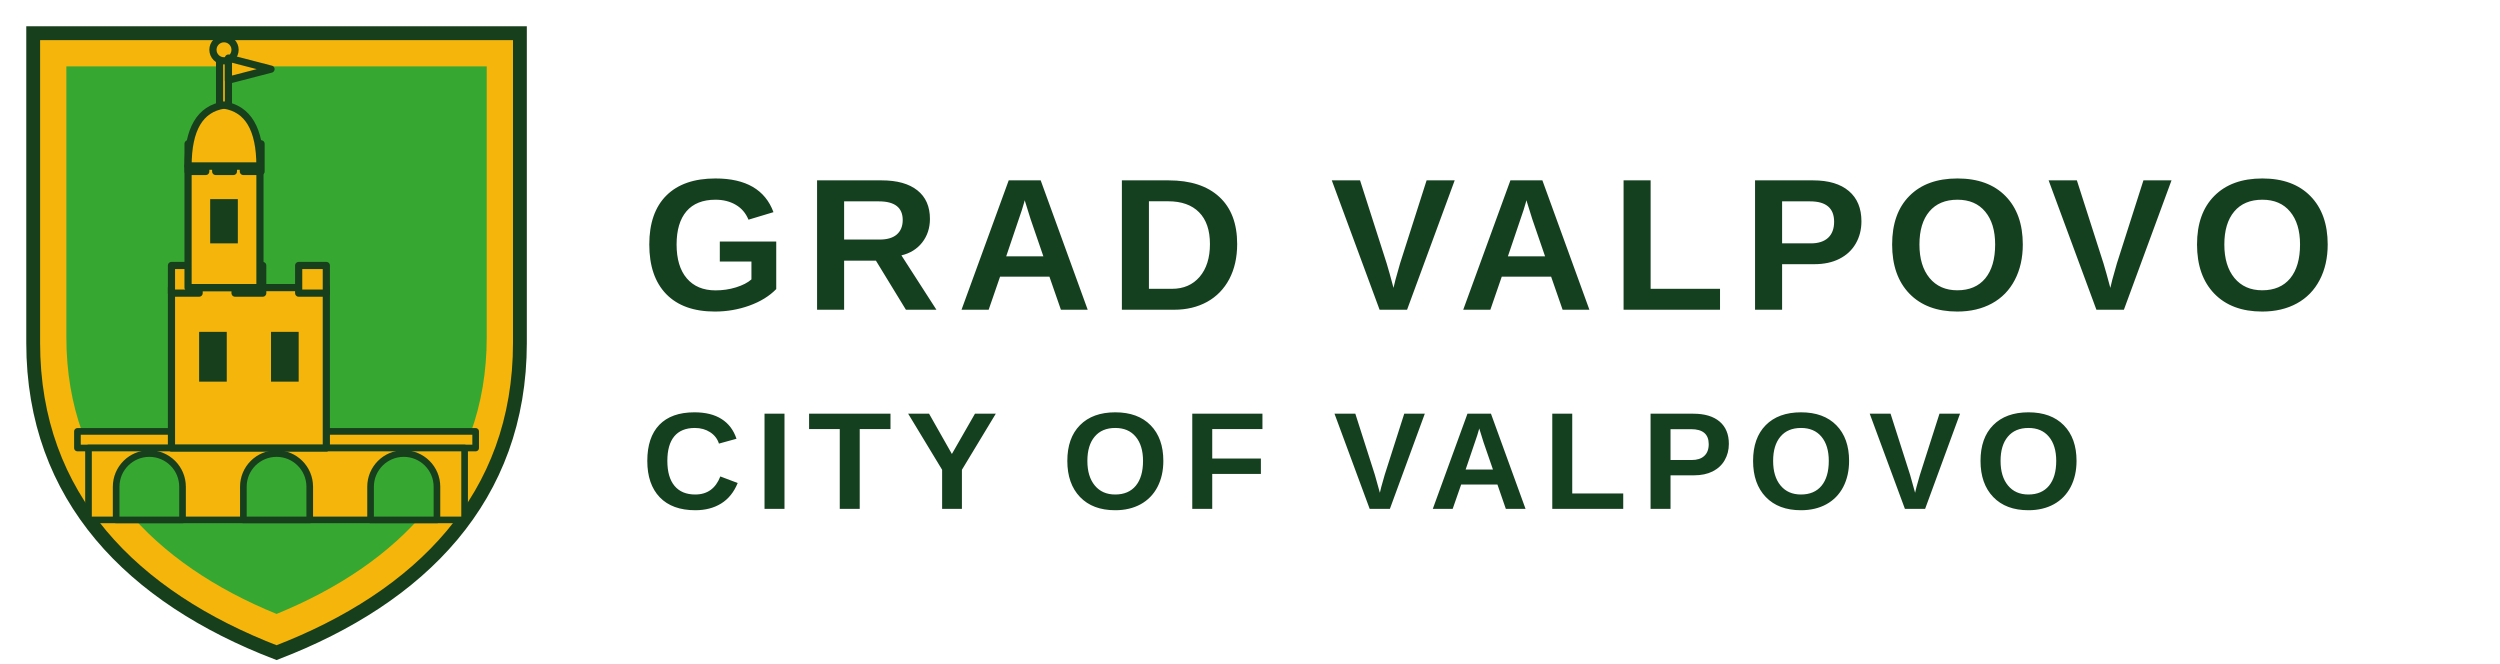
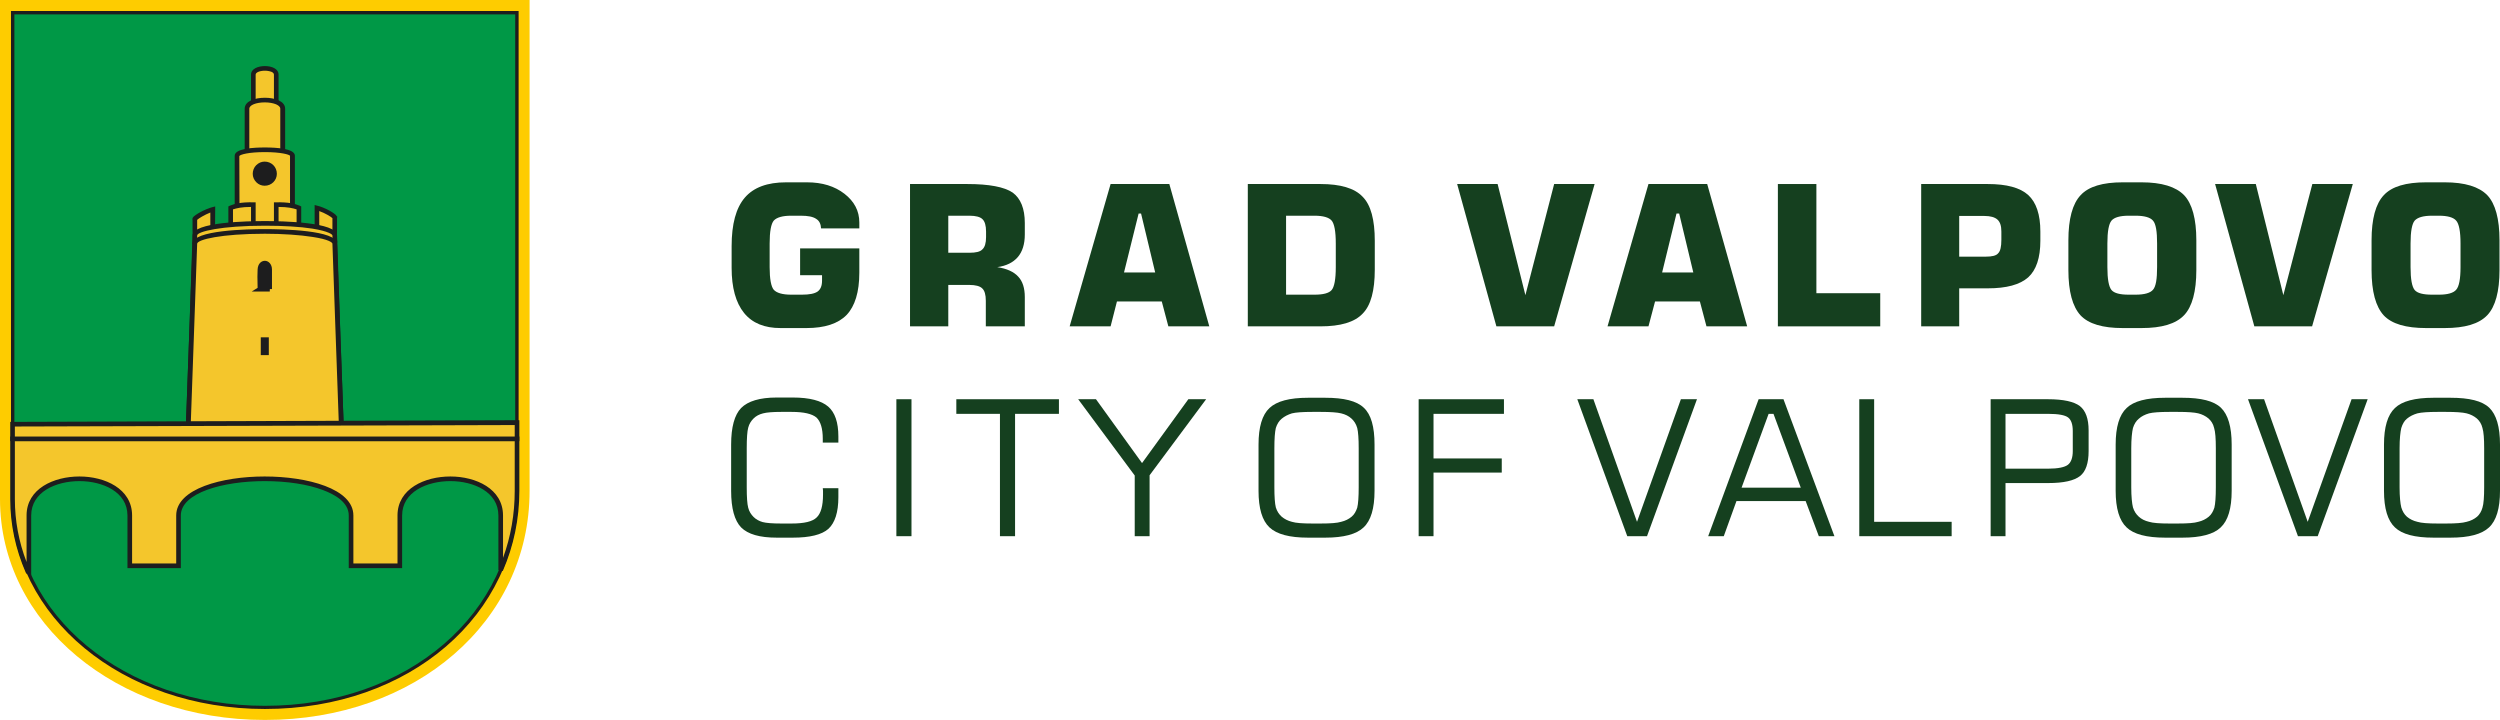
- <svg xmlns="http://www.w3.org/2000/svg" viewBox="0 0 452 120" role="img" aria-label="Grad Valpovo — City of Valpovo">
-   <g>
-     <path d="M6,6 H94 V62 C94,90 76,108 50,118 C24,108 6,90 6,62 Z" fill="#f5b50a" stroke="#173f1c" stroke-width="2.5" />
-     <path d="M12,12 H88 V61 C88,86 72,102 50,111 C28,102 12,86 12,61 Z" fill="#36a832" />
-     <g stroke="#173f1c" stroke-width="1.2" stroke-linejoin="round">
-       <rect x="14" y="78" width="72" height="3" fill="#f5b50a" />
-       <rect x="16" y="81" width="68" height="13" fill="#f5b50a" />
-       <path d="M21,94 V88 A6,6 0 0 1 33,88 V94 Z" fill="#36a832" />
-       <path d="M44,94 V88 A6,6 0 0 1 56,88 V94 Z" fill="#36a832" />
-       <path d="M67,94 V88 A6,6 0 0 1 79,88 V94 Z" fill="#36a832" />
-     </g>
-     <g fill="#f5b50a" stroke="#173f1c" stroke-width="1.3" stroke-linejoin="round">
-       <rect x="31" y="52" width="28" height="29" />
-       <rect x="31" y="48" width="5" height="5" />
-       <rect x="42.5" y="48" width="5" height="5" />
-       <rect x="54" y="48" width="5" height="5" />
-       <rect x="34" y="30" width="13" height="22" />
-       <rect x="34" y="26" width="3.2" height="5" />
-       <rect x="39" y="26" width="3.2" height="5" />
-       <rect x="44" y="26" width="3.2" height="5" />
-       <path d="M34,30 Q34,20 40.5,19 Q47,20 47,30 Z" />
-       <rect x="39.7" y="10" width="1.6" height="9" />
-       <circle cx="40.5" cy="9" r="2" />
-       <path d="M41.3,10.5 L49,12.5 L41.3,14.5 Z" />
-     </g>
-     <rect x="36" y="60" width="5" height="9" fill="#173f1c" />
-     <rect x="49" y="60" width="5" height="9" fill="#173f1c" />
-     <rect x="38" y="36" width="5" height="8" fill="#173f1c" />
-   </g>
-   <g fill="#15401f" font-family="'Segoe UI', system-ui, Arial, sans-serif" text-rendering="geometricPrecision">
-     <text x="116" y="56" font-size="34" font-weight="700" letter-spacing="3">GRAD VALPOVO</text>
-     <text x="116" y="92" font-size="25" font-weight="600" letter-spacing="2.5">CITY OF VALPOVO</text>
+ <svg xmlns="http://www.w3.org/2000/svg" xml:space="preserve" width="816px" height="235px" version="1.0" style="shape-rendering:geometricPrecision; text-rendering:geometricPrecision; image-rendering:optimizeQuality; fill-rule:evenodd; clip-rule:evenodd" viewBox="0 0 102.58 29.54">
+   <defs>
+     <style type="text/css">
+    
+     .fil0 {fill:#15401F;fill-rule:nonzero}
+     .fil1 {fill:#FECC00;fill-rule:nonzero}
+     .fil4 {fill:#F4C62C;fill-rule:nonzero}
+     .fil3 {fill:#1D1D1E;fill-rule:nonzero}
+     .fil2 {fill:#009846;fill-rule:nonzero}
+    
+   </style>
+   </defs>
+   <g id="Layer_x0020_1">
+     <path class="fil0" d="M35.26 9.37l-1.57 0c-0.01,-0.18 -0.07,-0.31 -0.2,-0.39 -0.13,-0.09 -0.34,-0.13 -0.63,-0.13l-0.4 0c-0.35,0 -0.59,0.07 -0.71,0.2 -0.11,0.13 -0.17,0.44 -0.17,0.94l0 0.97c0,0.49 0.06,0.8 0.17,0.93 0.12,0.13 0.36,0.2 0.71,0.2l0.44 0c0.31,0 0.52,-0.04 0.65,-0.13 0.12,-0.09 0.18,-0.23 0.18,-0.45l0 -0.22 -0.9 0 0 -1.1 2.43 0 0 1c0,0.79 -0.18,1.37 -0.52,1.73 -0.35,0.36 -0.9,0.54 -1.65,0.54l-1.06 0c-0.66,0 -1.16,-0.2 -1.5,-0.62 -0.34,-0.42 -0.51,-1.04 -0.51,-1.85l0 -0.89c0,-0.91 0.18,-1.57 0.54,-1.99 0.36,-0.42 0.92,-0.63 1.7,-0.63l0.85 0c0.63,0 1.14,0.16 1.54,0.47 0.4,0.31 0.61,0.7 0.61,1.18l0 0.24z" />
+     <path class="fil0" d="M38.91 10.37l0.87 0c0.26,0 0.44,-0.04 0.53,-0.14 0.1,-0.09 0.15,-0.26 0.15,-0.5l0 -0.23c0,-0.24 -0.05,-0.42 -0.15,-0.51 -0.09,-0.09 -0.27,-0.14 -0.53,-0.14l-0.87 0 0 1.52zm-1.57 3.02l0 -5.84 2.35 0c0.9,0 1.52,0.12 1.86,0.35 0.33,0.24 0.5,0.66 0.5,1.25l0 0.47c0,0.4 -0.1,0.71 -0.29,0.93 -0.19,0.22 -0.47,0.36 -0.84,0.41 0.39,0.06 0.68,0.19 0.86,0.39 0.18,0.19 0.27,0.47 0.27,0.84l0 1.2 -1.6 0 0 -1.05c0,-0.25 -0.05,-0.42 -0.15,-0.51 -0.09,-0.09 -0.27,-0.14 -0.53,-0.14l-0.86 0 0 1.7 -1.57 0z" />
+     <path class="fil0" d="M46.12 11.18l1.28 0 -0.58 -2.42 -0.1 0 -0.6 2.42zm-2.23 2.21l1.68 -5.84 2.41 0 1.64 5.84 -1.68 0 -0.27 -1.02 -1.84 0 -0.26 1.02 -1.68 0z" />
+     <path class="fil0" d="M52.77 12.09l1.17 0c0.35,0 0.59,-0.06 0.7,-0.19 0.11,-0.13 0.17,-0.44 0.17,-0.94l0 -0.97c0,-0.5 -0.06,-0.81 -0.17,-0.94 -0.11,-0.13 -0.35,-0.2 -0.7,-0.2l-1.17 0 0 3.24zm-1.57 1.3l0 -5.84 2.98 0c0.82,0 1.4,0.17 1.73,0.52 0.34,0.34 0.5,0.95 0.5,1.81l0 1.18c0,0.86 -0.16,1.47 -0.5,1.81 -0.33,0.35 -0.91,0.52 -1.73,0.52l-2.98 0z" />
+     <path class="fil0" d="M59.79 7.55l1.66 0 1.14 4.56 1.18 -4.56 1.66 0 -1.66 5.84 -2.37 0 -1.61 -5.84z" />
+     <path class="fil0" d="M68.2 11.18l1.28 0 -0.58 -2.42 -0.11 0 -0.59 2.42zm-2.24 2.21l1.68 -5.84 2.41 0 1.64 5.84 -1.67 0 -0.27 -1.02 -1.84 0 -0.27 1.02 -1.68 0z" />
+     <path class="fil0" d="M72.95 13.39l0 -5.84 1.58 0 0 4.48 2.62 0 0 1.36 -4.2 0z" />
+     <path class="fil0" d="M80.39 10.53l1.09 0c0.26,0 0.43,-0.04 0.51,-0.14 0.09,-0.09 0.13,-0.27 0.13,-0.55l0 -0.34c0,-0.23 -0.05,-0.39 -0.16,-0.49 -0.11,-0.1 -0.29,-0.15 -0.54,-0.15l-1.03 0 0 1.67zm-1.56 2.86l0 -5.84 2.73 0c0.78,0 1.33,0.15 1.66,0.45 0.33,0.3 0.5,0.8 0.5,1.5l0 0.38c0,0.7 -0.17,1.2 -0.5,1.5 -0.34,0.3 -0.89,0.45 -1.66,0.45l-1.17 0 0 1.56 -1.56 0z" />
+     <path class="fil0" d="M86.47 9.99l0 0.97c0,0.5 0.06,0.81 0.17,0.94 0.11,0.13 0.35,0.19 0.7,0.19l0.29 0c0.36,0 0.6,-0.07 0.71,-0.2 0.12,-0.13 0.17,-0.44 0.17,-0.93l0 -0.97c0,-0.49 -0.05,-0.81 -0.17,-0.94 -0.11,-0.13 -0.35,-0.2 -0.71,-0.2l-0.29 0c-0.35,0 -0.59,0.07 -0.7,0.2 -0.11,0.13 -0.17,0.44 -0.17,0.94zm-1.6 -0.13c0,-0.88 0.17,-1.5 0.5,-1.85 0.33,-0.36 0.91,-0.53 1.73,-0.53l0.77 0c0.83,0 1.41,0.18 1.75,0.53 0.33,0.35 0.5,0.97 0.5,1.85l0 1.22c0,0.88 -0.17,1.5 -0.5,1.85 -0.34,0.36 -0.92,0.53 -1.75,0.53l-0.77 0c-0.82,0 -1.4,-0.17 -1.73,-0.52 -0.33,-0.36 -0.5,-0.98 -0.5,-1.86l0 -1.22z" />
+     <path class="fil0" d="M90.89 7.55l1.67 0 1.13 4.56 1.19 -4.56 1.66 0 -1.67 5.84 -2.37 0 -1.61 -5.84z" />
+     <path class="fil0" d="M98.91 9.99l0 0.97c0,0.5 0.06,0.81 0.17,0.94 0.11,0.13 0.35,0.19 0.71,0.19l0.29 0c0.35,0 0.59,-0.07 0.7,-0.2 0.12,-0.13 0.18,-0.44 0.18,-0.93l0 -0.97c0,-0.49 -0.06,-0.81 -0.18,-0.94 -0.11,-0.13 -0.35,-0.2 -0.7,-0.2l-0.29 0c-0.36,0 -0.59,0.07 -0.71,0.2 -0.11,0.13 -0.17,0.44 -0.17,0.94zm-1.6 -0.13c0,-0.88 0.17,-1.5 0.5,-1.85 0.33,-0.36 0.91,-0.53 1.74,-0.53l0.76 0c0.83,0 1.41,0.18 1.75,0.53 0.33,0.35 0.5,0.97 0.5,1.85l0 1.22c0,0.88 -0.17,1.5 -0.5,1.85 -0.34,0.36 -0.92,0.53 -1.75,0.53l-0.76 0c-0.83,0 -1.41,-0.17 -1.74,-0.52 -0.33,-0.36 -0.5,-0.98 -0.5,-1.86l0 -1.22z" />
+     <path class="fil0" d="M30 18.24c0,-0.72 0.14,-1.22 0.41,-1.5 0.28,-0.28 0.76,-0.43 1.46,-0.43l0.66 0c0.69,0 1.17,0.13 1.45,0.37 0.28,0.24 0.42,0.65 0.42,1.23l0 0.25 -0.64 0 0 -0.16c0,-0.42 -0.09,-0.71 -0.26,-0.87 -0.18,-0.15 -0.51,-0.23 -1.02,-0.23l-0.43 0c-0.34,0 -0.59,0.02 -0.74,0.06 -0.16,0.04 -0.29,0.11 -0.39,0.21 -0.1,0.1 -0.18,0.22 -0.22,0.38 -0.04,0.15 -0.06,0.43 -0.06,0.84l0 1.6c0,0.41 0.02,0.69 0.06,0.84 0.04,0.16 0.12,0.28 0.22,0.38 0.1,0.1 0.23,0.17 0.37,0.21 0.15,0.04 0.4,0.06 0.76,0.06l0.43 0c0.52,0 0.86,-0.08 1.03,-0.25 0.17,-0.16 0.26,-0.47 0.26,-0.93 0,-0.07 0,-0.13 0,-0.17 0,-0.03 -0.01,-0.07 -0.01,-0.1l0.64 0 0 0.37c0,0.62 -0.14,1.05 -0.41,1.3 -0.27,0.24 -0.76,0.36 -1.46,0.36l-0.66 0c-0.7,0 -1.18,-0.14 -1.46,-0.42 -0.27,-0.28 -0.41,-0.78 -0.41,-1.5l0 -1.9z" />
+     <path class="fil0" d="M36.78 16.38l0.62 0 0 5.62 -0.62 0 0 -5.62z" />
+     <path class="fil0" d="M39.24 16.98l0 -0.6 4.21 0 0 0.6 -1.8 0 0 5.02 -0.62 0 0 -5.02 -1.79 0z" />
+     <path class="fil0" d="M47.17 22l-0.61 0 0 -2.49 -2.32 -3.13 0.73 0 1.89 2.62 1.9 -2.62 0.73 0 -2.32 3.12 0 2.5z" />
+     <path class="fil0" d="M54.19 16.9l-0.34 0c-0.4,0 -0.68,0.02 -0.84,0.06 -0.16,0.05 -0.3,0.12 -0.42,0.22 -0.11,0.09 -0.19,0.22 -0.24,0.38 -0.04,0.17 -0.06,0.44 -0.06,0.84l0 1.59c0,0.39 0.02,0.67 0.06,0.83 0.05,0.16 0.13,0.28 0.24,0.38 0.12,0.1 0.26,0.17 0.42,0.21 0.16,0.05 0.44,0.07 0.84,0.07l0.34 0c0.4,0 0.68,-0.02 0.84,-0.07 0.17,-0.04 0.31,-0.11 0.43,-0.21 0.11,-0.09 0.18,-0.22 0.23,-0.37 0.04,-0.16 0.06,-0.44 0.06,-0.84l0 -1.6c0,-0.39 -0.02,-0.67 -0.06,-0.83 -0.05,-0.17 -0.13,-0.29 -0.24,-0.39 -0.11,-0.1 -0.25,-0.17 -0.42,-0.21 -0.16,-0.04 -0.44,-0.06 -0.84,-0.06zm-2.55 1.34c0,-0.72 0.15,-1.22 0.45,-1.5 0.3,-0.28 0.82,-0.42 1.58,-0.42l0.71 0c0.76,0 1.29,0.13 1.58,0.41 0.3,0.28 0.44,0.78 0.44,1.51l0 1.9c0,0.72 -0.15,1.22 -0.45,1.5 -0.29,0.28 -0.82,0.42 -1.57,0.42l-0.71 0c-0.76,0 -1.28,-0.14 -1.58,-0.42 -0.3,-0.28 -0.45,-0.78 -0.45,-1.5l0 -1.9z" />
+     <path class="fil0" d="M58.21 22l0 -5.62 3.5 0 0 0.6 -2.89 0 0 1.83 2.8 0 0 0.58 -2.8 0 0 2.61 -0.61 0z" />
+     <path class="fil0" d="M64.72 16.38l0.66 0 1.79 5.03 1.8 -5.03 0.66 0 -2.05 5.62 -0.81 0 -2.05 -5.62z" />
+     <path class="fil0" d="M71.46 20.01l2.43 0 -1.12 -3.03 -0.2 0 -1.11 3.03zm-1.37 1.99l2.07 -5.62 1.02 0 2.09 5.62 -0.64 0 -0.54 -1.44 -2.84 0 -0.52 1.44 -0.64 0z" />
+     <path class="fil0" d="M76.29 22l0 -5.62 0.61 0 0 5.03 3.18 0 0 0.59 -3.79 0z" />
+     <path class="fil0" d="M85.05 18.51l0 -0.82c0,-0.27 -0.06,-0.46 -0.19,-0.56 -0.13,-0.1 -0.4,-0.15 -0.83,-0.15l-1.74 0 0 2.25 1.74 0c0.42,0 0.69,-0.06 0.82,-0.16 0.13,-0.1 0.2,-0.29 0.2,-0.56zm-3.37 3.49l0 -5.62 2.36 0c0.63,0 1.06,0.1 1.3,0.28 0.24,0.19 0.36,0.52 0.36,1l0 0.85c0,0.5 -0.12,0.84 -0.35,1.02 -0.24,0.19 -0.67,0.29 -1.31,0.29l-1.75 0 0 2.18 -0.61 0z" />
+     <path class="fil0" d="M89.36 16.9l-0.35 0c-0.39,0 -0.67,0.02 -0.83,0.06 -0.17,0.05 -0.31,0.12 -0.42,0.22 -0.11,0.09 -0.19,0.22 -0.24,0.38 -0.04,0.17 -0.07,0.44 -0.07,0.84l0 1.59c0,0.39 0.03,0.67 0.07,0.83 0.05,0.16 0.13,0.28 0.24,0.38 0.11,0.1 0.25,0.17 0.42,0.21 0.16,0.05 0.44,0.07 0.83,0.07l0.35 0c0.4,0 0.68,-0.02 0.84,-0.07 0.17,-0.04 0.31,-0.11 0.43,-0.21 0.11,-0.09 0.18,-0.22 0.23,-0.37 0.04,-0.16 0.06,-0.44 0.06,-0.84l0 -1.6c0,-0.39 -0.02,-0.67 -0.07,-0.83 -0.04,-0.17 -0.12,-0.29 -0.23,-0.39 -0.12,-0.1 -0.26,-0.17 -0.42,-0.21 -0.16,-0.04 -0.44,-0.06 -0.84,-0.06zm-2.55 1.34c0,-0.72 0.15,-1.22 0.45,-1.5 0.29,-0.28 0.82,-0.42 1.58,-0.42l0.71 0c0.76,0 1.29,0.13 1.58,0.41 0.29,0.28 0.44,0.78 0.44,1.51l0 1.9c0,0.72 -0.15,1.22 -0.45,1.5 -0.29,0.28 -0.82,0.42 -1.57,0.42l-0.71 0c-0.76,0 -1.29,-0.14 -1.58,-0.42 -0.3,-0.28 -0.45,-0.78 -0.45,-1.5l0 -1.9z" />
+     <path class="fil0" d="M92.24 16.38l0.66 0 1.79 5.03 1.8 -5.03 0.66 0 -2.05 5.62 -0.81 0 -2.05 -5.62z" />
+     <path class="fil0" d="M100.37 16.9l-0.35 0c-0.39,0 -0.67,0.02 -0.83,0.06 -0.17,0.05 -0.31,0.12 -0.43,0.22 -0.11,0.09 -0.18,0.22 -0.23,0.38 -0.04,0.17 -0.07,0.44 -0.07,0.84l0 1.59c0,0.39 0.03,0.67 0.07,0.83 0.05,0.16 0.12,0.28 0.23,0.38 0.12,0.1 0.26,0.17 0.43,0.21 0.16,0.05 0.44,0.07 0.83,0.07l0.35 0c0.39,0 0.67,-0.02 0.84,-0.07 0.17,-0.04 0.31,-0.11 0.43,-0.21 0.1,-0.09 0.18,-0.22 0.22,-0.37 0.05,-0.16 0.07,-0.44 0.07,-0.84l0 -1.6c0,-0.39 -0.02,-0.67 -0.07,-0.83 -0.04,-0.17 -0.12,-0.29 -0.23,-0.39 -0.12,-0.1 -0.26,-0.17 -0.42,-0.21 -0.16,-0.04 -0.44,-0.06 -0.84,-0.06zm-2.55 1.34c0,-0.72 0.15,-1.22 0.45,-1.5 0.29,-0.28 0.82,-0.42 1.58,-0.42l0.7 0c0.77,0 1.3,0.13 1.59,0.41 0.29,0.28 0.44,0.78 0.44,1.51l0 1.9c0,0.72 -0.15,1.22 -0.45,1.5 -0.3,0.28 -0.82,0.42 -1.58,0.42l-0.7 0c-0.76,0 -1.29,-0.14 -1.58,-0.42 -0.3,-0.28 -0.45,-0.78 -0.45,-1.5l0 -1.9z" />
+     <path class="fil1" d="M1.04 1.04l0 19.44c0,4.5 4.31,8.02 9.83,8.02 5.6,0 9.82,-3.59 9.82,-8.36l0 -19.1 -19.65 0zm9.83 28.5c-6.1,0 -10.87,-3.98 -10.87,-9.06l0 -20.48 21.73 0 0 20.14c0,5.36 -4.67,9.4 -10.86,9.4z" />
+     <path class="fil2" d="M0.52 0.52l20.69 0 0 19.62c0,5.01 -4.4,8.88 -10.34,8.88 -5.95,0 -10.35,-3.87 -10.35,-8.54l0 -19.96z" />
+     <path class="fil3" d="M0.59 0.59l0 19.89c0,4.75 4.51,8.48 10.28,8.48 5.86,0 10.27,-3.79 10.27,-8.82l0 -19.55 -20.55 0zm10.28 28.5c-5.84,0 -10.42,-3.78 -10.42,-8.61l0 -20.03 20.83 0 0 19.69c0,5.1 -4.48,8.95 -10.41,8.95z" />
+     <path class="fil4" d="M0.52 18.01l0 2.47c0,1.05 0.22,2.05 0.63,2.98 0.01,0.01 0.02,0.02 0.04,0.02l0 -2.33c0,-2.01 4.13,-2.01 4.13,0l0 2.06 2.01 0 0 -2.06c0,-2.01 7.07,-2.01 7.07,0l0 2.06 2.01 0 0 -2.06c0,-2.01 4.13,-2.01 4.13,0l0 2.24c0.44,-1 0.67,-2.09 0.67,-3.25l0 -2.13 -20.69 0z" />
+     <path class="fil3" d="M14.5 23.12l1.81 0 0 -1.97c0,-1.1 1.12,-1.6 2.17,-1.6 1.04,0 2.16,0.5 2.16,1.6l0 1.74c0.32,-0.87 0.48,-1.8 0.48,-2.75l0 -2.04 -20.51 0 0 2.38c0,0.88 0.16,1.75 0.48,2.58l0 -1.91c0,-1.1 1.12,-1.6 2.17,-1.6 1.04,0 2.16,0.5 2.16,1.6l0 1.97 1.81 0 0 -1.97c0,-1.1 1.89,-1.6 3.63,-1.6 1.75,0 3.64,0.5 3.64,1.6l0 1.97zm-13.22 0.5l-0.19 -0.08 -0.03 -0.04c-0.42,-0.96 -0.64,-1.98 -0.64,-3.02l0 -2.57 20.89 0 0 2.23c0,1.15 -0.23,2.25 -0.68,3.29l-0.18 -0.04 0 -2.24c0,-0.97 -1.02,-1.41 -1.97,-1.41 -0.96,0 -1.98,0.44 -1.98,1.41l0 2.16 -2.19 0 0 -2.16c0,-0.54 -0.57,-0.86 -1.05,-1.04 -0.63,-0.24 -1.48,-0.37 -2.4,-0.37 -1.71,0 -3.44,0.48 -3.44,1.41l0 2.16 -2.19 0 0 -2.16c0,-0.97 -1.02,-1.41 -1.97,-1.41 -0.96,0 -1.98,0.44 -1.98,1.41l0 2.47z" />
+     <path class="fil4" d="M10.4 4.26l0.93 0 0 -1.2c0,-0.34 -0.93,-0.34 -0.93,0l0 1.2z" />
+     <path class="fil3" d="M10.49 4.16l0.75 0 0 -1.1c0,-0.04 -0.03,-0.08 -0.09,-0.11 -0.08,-0.03 -0.18,-0.05 -0.28,-0.05 -0.21,0 -0.38,0.07 -0.38,0.16l0 1.1zm0.94 0.19l-1.13 0 0 -1.29c0,-0.24 0.29,-0.35 0.57,-0.35 0.28,0 0.56,0.11 0.56,0.35l0 1.29z" />
+     <path class="fil4" d="M10.13 6.33l1.47 0 0 -1.87c0,-0.47 -1.47,-0.47 -1.47,0l0 1.87z" />
+     <path class="fil3" d="M10.23 6.23l1.27 0 0 -1.77c0,-0.09 -0.09,-0.14 -0.17,-0.18 -0.12,-0.05 -0.29,-0.08 -0.46,-0.08 -0.36,0 -0.64,0.11 -0.64,0.26l0 1.77zm1.47 0.19l-1.66 0 0 -1.96c0,-0.31 0.41,-0.45 0.83,-0.45 0.41,0 0.83,0.14 0.83,0.45l0 1.96z" />
+     <path class="fil4" d="M9.73 9.46l2.27 0 0 -3.07c0,-0.33 -2.27,-0.33 -2.27,0l0 3.07z" />
+     <path class="fil3" d="M9.83 9.37l2.07 0 0 -2.98c-0.03,-0.05 -0.37,-0.15 -1.03,-0.15 -0.67,0 -1.01,0.1 -1.05,0.16l0.01 2.97zm2.27 0.19l-2.47 0 0 -3.17c0,-0.3 0.78,-0.34 1.24,-0.34 0.45,0 1.23,0.04 1.23,0.34l0 3.17z" />
+     <path class="fil3" d="M11.26 7.13c0,0.22 -0.17,0.4 -0.39,0.4 -0.23,0 -0.4,-0.18 -0.4,-0.4 0,-0.22 0.17,-0.4 0.39,-0.4 0.23,0 0.4,0.18 0.4,0.4l-0.39 0 0.39 0z" />
+     <path class="fil3" d="M10.86 6.82c-0.08,0 -0.15,0.03 -0.21,0.09 -0.06,0.06 -0.09,0.14 -0.09,0.22 0,0.08 0.03,0.16 0.09,0.21 0.06,0.06 0.13,0.09 0.21,0.09l0 0c0.14,0 0.25,-0.09 0.29,-0.21l-0.29 0c-0.05,0 -0.09,-0.04 -0.09,-0.09 0,-0.06 0.04,-0.1 0.09,-0.1l0.29 0c-0.04,-0.12 -0.15,-0.21 -0.29,-0.21zm0 0.8c-0.13,0 -0.25,-0.05 -0.34,-0.14 -0.1,-0.1 -0.15,-0.22 -0.15,-0.35 0,-0.13 0.05,-0.26 0.14,-0.35 0.1,-0.1 0.22,-0.15 0.35,-0.15 0.28,0 0.5,0.22 0.5,0.5l0 0c0,0.27 -0.22,0.49 -0.5,0.49l0 0z" />
+     <path class="fil4" d="M7.99 9.93c0.02,-0.12 0,-0.73 0,-0.93 -0.02,-0.06 0.44,-0.33 0.74,-0.4 0,0.72 0,1.2 0,1.33 -0.19,0 -0.59,0.01 -0.74,0z" />
+     <path class="fil3" d="M8.1 9.84c0.07,0 0.16,0 0.25,0 0.1,0 0.2,-0.01 0.28,-0.01 0,-0.19 0,-0.57 0,-1.11 -0.23,0.09 -0.48,0.24 -0.54,0.3 0,0.09 0,0.24 0,0.4 0.01,0.18 0.01,0.32 0.01,0.42zm0.73 0.19l-0.1 0c-0.1,-0.01 -0.24,0 -0.38,0 -0.14,0 -0.28,0 -0.36,0l-0.1 -0.01 0.01 -0.1c0.01,-0.06 0,-0.31 0,-0.5 0,-0.16 0,-0.31 0,-0.41l-0.01 -0.02 0.02 -0.06c0.07,-0.12 0.53,-0.36 0.8,-0.43l0.12 -0.03 0 0.13c-0.01,0.72 -0.01,1.2 0,1.33l0 0.1z" />
+     <path class="fil4" d="M13.74 9.86c-0.02,-0.12 0,-0.73 0,-0.93 0.02,-0.06 -0.44,-0.33 -0.74,-0.4 0,0.72 0,1.2 0,1.33 0.19,0 0.59,0.01 0.74,0z" />
+     <path class="fil3" d="M13.13 9.77c0.07,0 0.16,0 0.24,0 0.1,0 0.19,0 0.26,0 0,-0.1 0.01,-0.24 0.01,-0.42 0,-0.16 0,-0.31 0,-0.4 -0.06,-0.06 -0.31,-0.21 -0.54,-0.29l0 0.6 0 0.51 0.03 0zm-0.22 0.19l0 -0.1c0,-0.08 0,-0.29 0,-0.6l0 -0.85 0.11 0.03c0.27,0.06 0.73,0.3 0.8,0.43l0.02 0.03 -0.01 0.03c0,0.09 0,0.26 0,0.42 0,0.21 -0.01,0.44 0,0.5l0.01 0.1 -0.1 0.01c-0.08,0 -0.22,0 -0.37,0 -0.14,0 -0.27,0 -0.37,0l-0.09 0z" />
+     <path class="fil4" d="M11.33 8.4l0 1.26 0.94 0 0 -1.13c-0.2,-0.08 -0.44,-0.14 -0.94,-0.13z" />
+     <path class="fil3" d="M11.43 9.57l0.74 0 0 -0.98c-0.16,-0.05 -0.36,-0.1 -0.74,-0.1l0 0 0 1.08zm0.93 0.19l-1.12 0 0 -1.46 0.09 0c0.52,-0.01 0.78,0.06 0.97,0.14l0.06 0.03 0 1.29z" />
+     <path class="fil4" d="M10.4 8.4l0 1.26 -0.94 0 0 -1.13c0.2,-0.08 0.44,-0.14 0.94,-0.13z" />
+     <path class="fil3" d="M9.56 9.57l0.74 0 0 -1.08 0 0c-0.38,0 -0.58,0.05 -0.74,0.1l0 0.98zm0.93 0.19l-1.12 0 0 -1.29 0.06 -0.03c0.19,-0.08 0.45,-0.15 0.97,-0.14l0.09 0 0 1.46z" />
+     <path class="fil4" d="M7.73 17.41c0,0 0.26,-7.61 0.26,-7.75 0,-0.66 5.75,-0.66 5.75,0 0,0.14 0.26,7.75 0.26,7.75l-6.27 0z" />
+     <path class="fil3" d="M7.83 17.31l6.07 0c-0.03,-0.93 -0.26,-7.52 -0.26,-7.65 0,-0.04 -0.15,-0.17 -0.82,-0.28 -0.51,-0.08 -1.21,-0.12 -1.95,-0.12 -1.79,0 -2.78,0.24 -2.78,0.4 0,0.13 -0.23,6.72 -0.26,7.65zm6.27 0.19l-6.47 0 0 -0.1c0.01,-0.07 0.27,-7.61 0.27,-7.74 0,-0.55 2.27,-0.59 2.97,-0.59 0.69,0 2.96,0.04 2.96,0.59 0,0.13 0.26,7.67 0.27,7.74l0 0.1z" />
+     <path class="fil4" d="M7.73 17.41c0,0 0.26,-7.28 0.26,-7.41 0,-0.67 5.75,-0.67 5.75,0 0,0.13 0.26,7.41 0.26,7.41l-6.27 0z" />
+     <path class="fil3" d="M7.83 17.31l6.07 0c-0.03,-0.91 -0.26,-7.19 -0.26,-7.31 0,-0.05 -0.15,-0.18 -0.82,-0.28 -0.51,-0.08 -1.21,-0.13 -1.95,-0.13 -1.79,0 -2.78,0.24 -2.78,0.41 0,0.12 -0.23,6.4 -0.26,7.31zm6.27 0.19l-6.47 0 0 -0.1c0.09,-2.51 0.27,-7.3 0.27,-7.4 0,-0.56 2.27,-0.6 2.97,-0.6 0.69,0 2.96,0.04 2.96,0.6 0,0.1 0.18,4.89 0.27,7.4l0 0.1z" />
+     <path class="fil4" d="M21.21 18.01l-20.69 0 0 -0.6 20.69 -0.07 0 0.67z" />
+     <path class="fil3" d="M0.61 17.91l20.51 0 0 -0.47 -20.51 0.06 0 0.41zm20.7 0.19l-20.89 0 0 -0.79 20.89 -0.07 0 0.86z" />
+     <path class="fil3" d="M10.66 11.87l0.41 0c-0.01,0 0,-0.58 0,-0.8 -0.01,-0.35 -0.39,-0.37 -0.41,0 -0.01,0.24 0.01,0.8 0,0.8z" />
+     <path class="fil3" d="M10.76 11.77l0.21 0c0,-0.05 0,-0.11 0,-0.2 0,-0.17 0,-0.39 0,-0.5 0,-0.12 -0.05,-0.17 -0.1,-0.18l0 0c-0.05,0 -0.1,0.06 -0.11,0.18 -0.01,0.13 -0.01,0.37 0,0.7zm0.31 0.19l-0.74 0 0.24 -0.15c-0.01,-0.36 -0.01,-0.61 0,-0.75 0.01,-0.25 0.16,-0.36 0.3,-0.36l0 0c0.14,0 0.29,0.13 0.29,0.36 0,0.12 0,0.34 0,0.51 0,0.14 0,0.26 0,0.29l-0.09 0 0 0.1z" />
+     <path class="fil3" d="M10.8 14.47l0.13 0 0 -0.53 -0.13 0 0 0.53z" />
+     <path class="fil3" d="M11.03 14.57l-0.33 0 0 -0.73 0.33 0 0 0.73z" />
  </g>
</svg>
